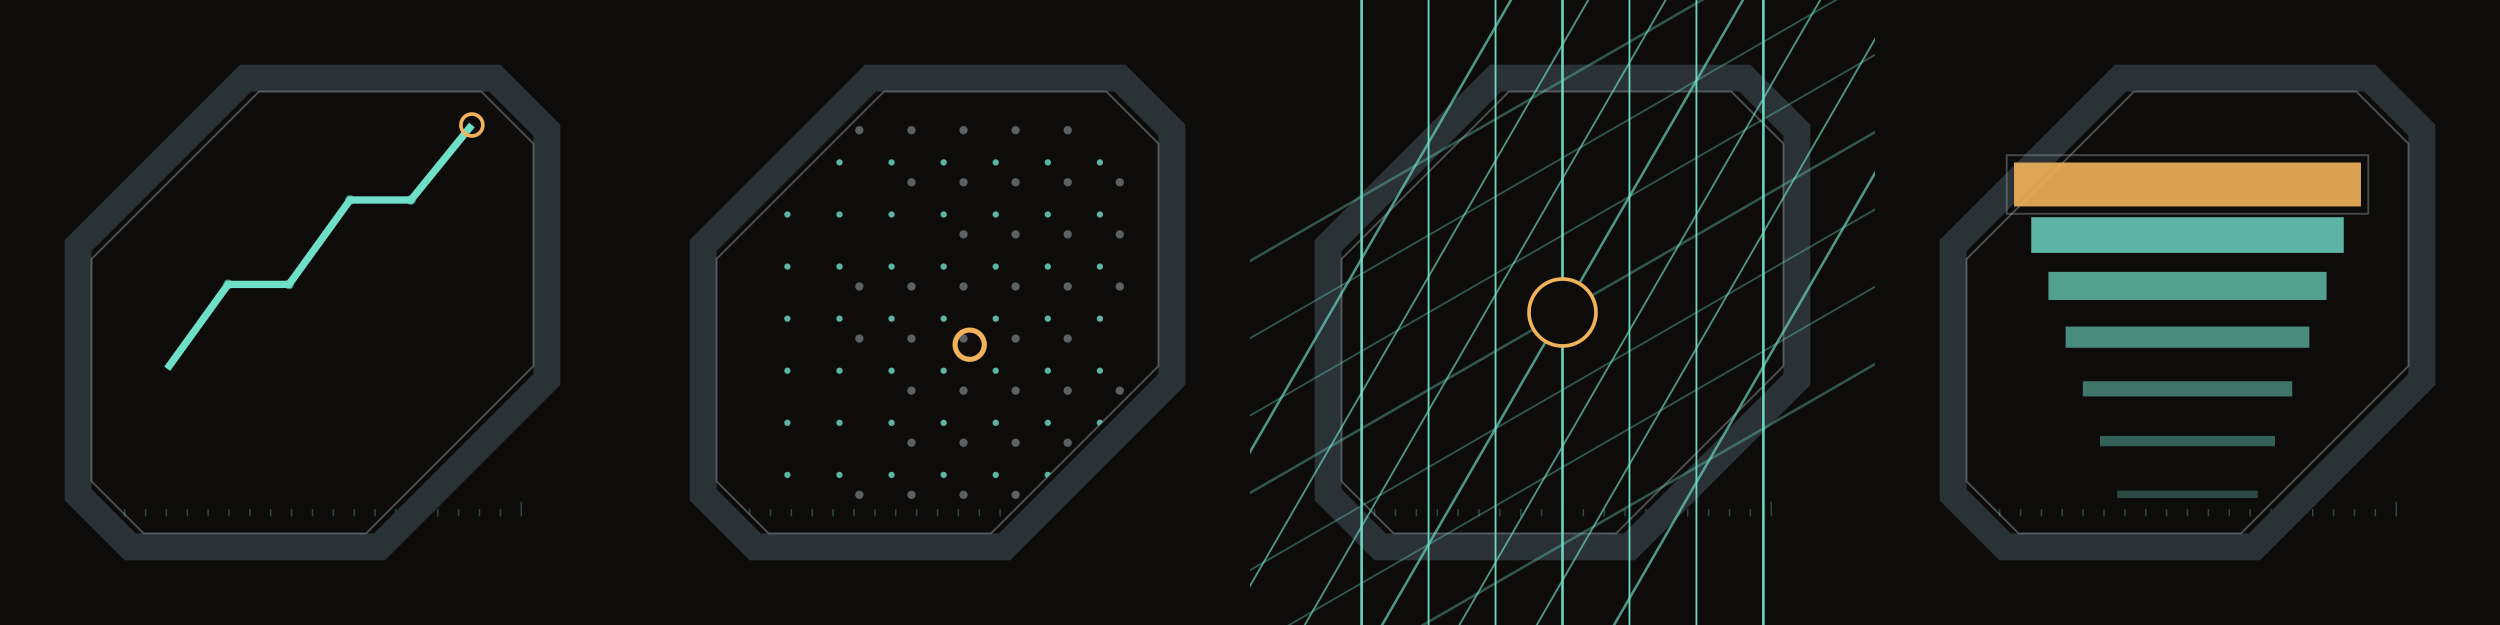
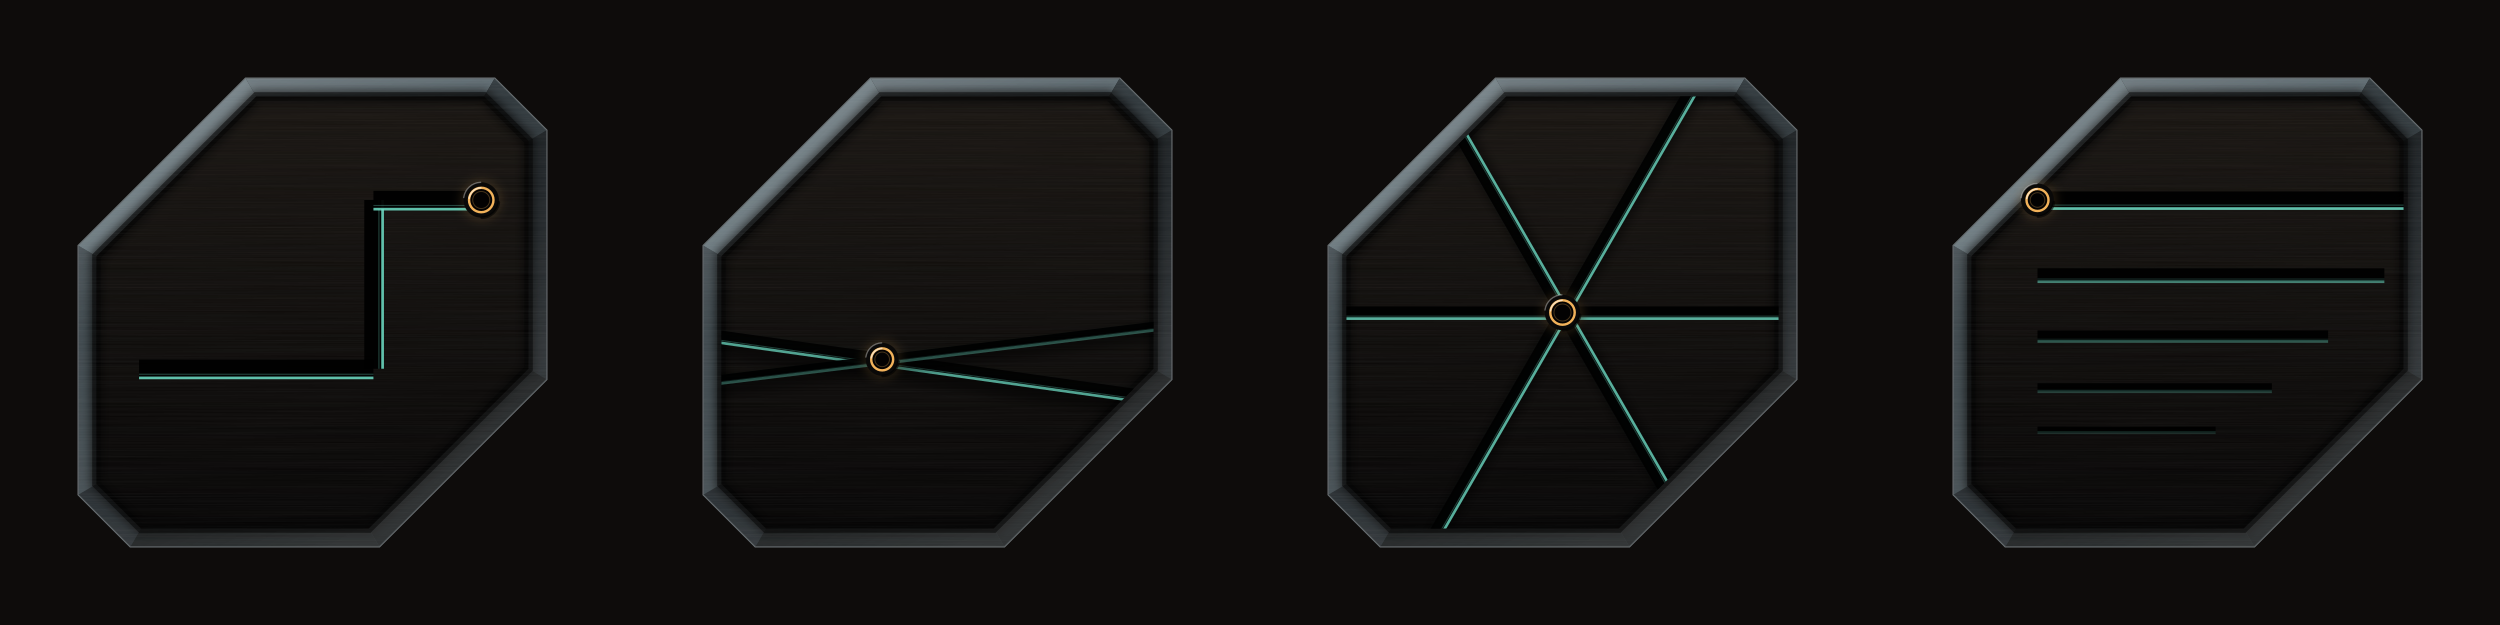
<svg xmlns="http://www.w3.org/2000/svg" width="2048" height="512" viewBox="0 0 2048 512">
-   <g transform="translate(0,0)">
-     <svg width="512" height="512" viewBox="0 0 512 512">
-       <defs>
-         <clipPath id="box">
-           <path d="M212.143,75.0 L394.333,75.0 L437.0,117.667 L437.0,299.857 L299.857,437.0 L117.667,437.0 L75.0,394.333 L75.0,212.143 Z" />
-         </clipPath>
-       </defs>
-       <rect width="512" height="512" fill="#0e0c0b" />
-       <g clip-path="url(#a0)" stroke="#6fe0c8" stroke-width="1.2" opacity="0.30" fill="none">
-         <path d="M85.00,423.00 v-12" />
-         <path d="M102.10,423.00 v-6" />
-         <path d="M119.20,423.00 v-6" />
-         <path d="M136.30,423.00 v-6" />
-         <path d="M153.40,423.00 v-6" />
-         <path d="M170.50,423.00 v-6" />
-         <path d="M187.60,423.00 v-6" />
-         <path d="M204.70,423.00 v-6" />
-         <path d="M221.80,423.00 v-6" />
-         <path d="M238.90,423.00 v-6" />
-         <path d="M256.00,423.00 v-6" />
-         <path d="M273.10,423.00 v-6" />
-         <path d="M290.20,423.00 v-6" />
-         <path d="M307.30,423.00 v-6" />
-         <path d="M324.40,423.00 v-6" />
-         <path d="M341.50,423.00 v-6" />
-         <path d="M358.60,423.00 v-6" />
-         <path d="M375.70,423.00 v-6" />
-         <path d="M392.80,423.00 v-6" />
-         <path d="M409.90,423.00 v-6" />
-         <path d="M427.00,423.00 v-12" />
-       </g>
-       <path d="M201.143,64.0 L405.333,64.0 L448.0,106.667 L448.0,310.857 L310.857,448.0 L106.667,448.0 L64.0,405.333 L64.0,201.143 Z" fill="none" stroke="#2a3236" stroke-width="22.0" stroke-linejoin="miter" />
-       <path d="M212.143,75.0 L394.333,75.0 L437.0,117.667 L437.0,299.857 L299.857,437.0 L117.667,437.0 L75.0,394.333 L75.0,212.143 Z" fill="none" stroke="#9aa6ab" stroke-width="1.5" opacity="0.45" />
-       <path d="M136.96,302.08 L186.88,232.96 L236.80,232.96 L286.72,163.84 L336.64,163.84 L386.56,102.40" fill="none" stroke="#6fe0c8" stroke-width="6.0" stroke-linejoin="miter" />
-       <circle cx="186.88" cy="232.96" r="4" fill="#6fe0c8" opacity="0.55" />
-       <circle cx="236.80" cy="232.96" r="4" fill="#6fe0c8" opacity="0.55" />
-       <circle cx="286.72" cy="163.84" r="4" fill="#6fe0c8" opacity="0.55" />
-       <circle cx="336.64" cy="163.84" r="4" fill="#6fe0c8" opacity="0.55" />
-       <circle cx="386.56" cy="102.40" r="9" fill="none" stroke="#f2b25a" stroke-width="3.0" />
-     </svg>
-   </g>
-   <g transform="translate(512,0)">
-     <svg width="512" height="512" viewBox="0 0 512 512">
-       <defs>
-         <clipPath id="a1">
-           <path d="M212.143,75.0 L394.333,75.0 L437.0,117.667 L437.0,299.857 L299.857,437.0 L117.667,437.0 L75.0,394.333 L75.0,212.143 Z" />
-         </clipPath>
-       </defs>
-       <rect width="512" height="512" fill="#0e0c0b" />
-       <g clip-path="url(#a1)" stroke="#6fe0c8" stroke-width="1.2" opacity="0.30" fill="none">
-         <path d="M85.00,423.00 v-12" />
-         <path d="M102.10,423.00 v-6" />
-         <path d="M119.20,423.00 v-6" />
-         <path d="M136.30,423.00 v-6" />
-         <path d="M153.40,423.00 v-6" />
-         <path d="M170.50,423.00 v-6" />
-         <path d="M187.60,423.00 v-6" />
-         <path d="M204.70,423.00 v-6" />
-         <path d="M221.80,423.00 v-6" />
-         <path d="M238.90,423.00 v-6" />
-         <path d="M256.00,423.00 v-6" />
-         <path d="M273.10,423.00 v-6" />
-         <path d="M290.20,423.00 v-6" />
-         <path d="M307.30,423.00 v-6" />
-         <path d="M324.40,423.00 v-6" />
-         <path d="M341.50,423.00 v-6" />
-         <path d="M358.60,423.00 v-6" />
-         <path d="M375.70,423.00 v-6" />
-         <path d="M392.80,423.00 v-6" />
-         <path d="M409.90,423.00 v-6" />
-         <path d="M427.00,423.00 v-12" />
-       </g>
-       <path d="M201.143,64.0 L405.333,64.0 L448.0,106.667 L448.0,310.857 L310.857,448.0 L106.667,448.0 L64.0,405.333 L64.0,201.143 Z" fill="none" stroke="#2a3236" stroke-width="22.0" stroke-linejoin="miter" />
-       <path d="M212.143,75.0 L394.333,75.0 L437.0,117.667 L437.0,299.857 L299.857,437.0 L117.667,437.0 L75.0,394.333 L75.0,212.143 Z" fill="none" stroke="#9aa6ab" stroke-width="1.5" opacity="0.45" />
-       <g clip-path="url(#a1)">
-         <circle cx="149.33" cy="106.67" r="3.4" fill="#9aa6ab" opacity="0.55" />
-         <circle cx="192.00" cy="106.67" r="3.4" fill="#9aa6ab" opacity="0.55" />
-         <circle cx="192.00" cy="234.67" r="3.4" fill="#9aa6ab" opacity="0.55" />
-         <circle cx="192.00" cy="277.33" r="3.4" fill="#9aa6ab" opacity="0.55" />
-         <circle cx="192.00" cy="405.33" r="3.4" fill="#9aa6ab" opacity="0.55" />
-         <circle cx="234.67" cy="106.67" r="3.4" fill="#9aa6ab" opacity="0.55" />
-         <circle cx="234.67" cy="149.33" r="3.4" fill="#9aa6ab" opacity="0.55" />
-         <circle cx="234.67" cy="234.67" r="3.4" fill="#9aa6ab" opacity="0.55" />
-         <circle cx="234.67" cy="277.33" r="3.4" fill="#9aa6ab" opacity="0.55" />
-         <circle cx="234.67" cy="320.00" r="3.4" fill="#9aa6ab" opacity="0.55" />
-         <circle cx="234.67" cy="362.67" r="3.4" fill="#9aa6ab" opacity="0.55" />
-         <circle cx="234.67" cy="405.33" r="3.4" fill="#9aa6ab" opacity="0.55" />
-         <circle cx="277.33" cy="106.67" r="3.4" fill="#9aa6ab" opacity="0.55" />
-         <circle cx="277.33" cy="149.33" r="3.4" fill="#9aa6ab" opacity="0.55" />
-         <circle cx="277.33" cy="192.00" r="3.4" fill="#9aa6ab" opacity="0.55" />
-         <circle cx="277.33" cy="234.67" r="3.4" fill="#9aa6ab" opacity="0.55" />
-         <circle cx="277.33" cy="277.33" r="3.4" fill="#9aa6ab" opacity="0.55" />
-         <circle cx="277.33" cy="320.00" r="3.4" fill="#9aa6ab" opacity="0.55" />
-         <circle cx="277.33" cy="362.67" r="3.4" fill="#9aa6ab" opacity="0.55" />
-         <circle cx="277.33" cy="405.33" r="3.4" fill="#9aa6ab" opacity="0.55" />
-         <circle cx="320.00" cy="106.67" r="3.4" fill="#9aa6ab" opacity="0.55" />
-         <circle cx="320.00" cy="149.33" r="3.4" fill="#9aa6ab" opacity="0.55" />
-         <circle cx="320.00" cy="192.00" r="3.4" fill="#9aa6ab" opacity="0.55" />
-         <circle cx="320.00" cy="234.67" r="3.4" fill="#9aa6ab" opacity="0.55" />
-         <circle cx="320.00" cy="277.33" r="3.4" fill="#9aa6ab" opacity="0.55" />
-         <circle cx="320.00" cy="320.00" r="3.4" fill="#9aa6ab" opacity="0.55" />
-         <circle cx="320.00" cy="362.67" r="3.4" fill="#9aa6ab" opacity="0.55" />
-         <circle cx="320.00" cy="405.33" r="3.4" fill="#9aa6ab" opacity="0.55" />
-         <circle cx="362.67" cy="106.67" r="3.4" fill="#9aa6ab" opacity="0.55" />
-         <circle cx="362.67" cy="149.33" r="3.4" fill="#9aa6ab" opacity="0.55" />
-         <circle cx="362.67" cy="192.00" r="3.4" fill="#9aa6ab" opacity="0.55" />
-         <circle cx="362.67" cy="234.67" r="3.4" fill="#9aa6ab" opacity="0.55" />
-         <circle cx="362.67" cy="277.33" r="3.4" fill="#9aa6ab" opacity="0.55" />
-         <circle cx="362.67" cy="320.00" r="3.4" fill="#9aa6ab" opacity="0.55" />
-         <circle cx="362.67" cy="362.67" r="3.4" fill="#9aa6ab" opacity="0.55" />
-         <circle cx="362.67" cy="405.33" r="3.4" fill="#9aa6ab" opacity="0.55" />
-         <circle cx="405.33" cy="149.33" r="3.4" fill="#9aa6ab" opacity="0.55" />
-         <circle cx="405.33" cy="192.00" r="3.4" fill="#9aa6ab" opacity="0.55" />
-         <circle cx="405.33" cy="234.67" r="3.4" fill="#9aa6ab" opacity="0.55" />
-         <circle cx="405.33" cy="320.00" r="3.4" fill="#9aa6ab" opacity="0.55" />
-         <circle cx="405.33" cy="362.67" r="3.4" fill="#9aa6ab" opacity="0.55" />
-         <circle cx="133.04" cy="133.04" r="2.6" fill="#6fe0c8" opacity="0.8" />
-         <circle cx="133.04" cy="175.70" r="2.6" fill="#6fe0c8" opacity="0.8" />
-         <circle cx="133.04" cy="218.37" r="2.6" fill="#6fe0c8" opacity="0.8" />
-         <circle cx="133.04" cy="261.04" r="2.6" fill="#6fe0c8" opacity="0.8" />
-         <circle cx="133.04" cy="303.70" r="2.6" fill="#6fe0c8" opacity="0.8" />
-         <circle cx="133.04" cy="346.37" r="2.6" fill="#6fe0c8" opacity="0.8" />
-         <circle cx="133.04" cy="389.04" r="2.6" fill="#6fe0c8" opacity="0.8" />
-         <circle cx="175.70" cy="133.04" r="2.6" fill="#6fe0c8" opacity="0.8" />
-         <circle cx="175.70" cy="175.70" r="2.6" fill="#6fe0c8" opacity="0.8" />
-         <circle cx="175.70" cy="218.37" r="2.6" fill="#6fe0c8" opacity="0.8" />
-         <circle cx="175.70" cy="261.04" r="2.6" fill="#6fe0c8" opacity="0.8" />
-         <circle cx="175.70" cy="303.70" r="2.6" fill="#6fe0c8" opacity="0.8" />
-         <circle cx="175.70" cy="346.37" r="2.6" fill="#6fe0c8" opacity="0.8" />
-         <circle cx="175.70" cy="389.04" r="2.6" fill="#6fe0c8" opacity="0.8" />
-         <circle cx="218.37" cy="133.04" r="2.6" fill="#6fe0c8" opacity="0.8" />
-         <circle cx="218.37" cy="175.70" r="2.6" fill="#6fe0c8" opacity="0.8" />
-         <circle cx="218.37" cy="218.37" r="2.6" fill="#6fe0c8" opacity="0.8" />
-         <circle cx="218.37" cy="261.04" r="2.6" fill="#6fe0c8" opacity="0.8" />
-         <circle cx="218.37" cy="303.70" r="2.6" fill="#6fe0c8" opacity="0.8" />
-         <circle cx="218.37" cy="346.37" r="2.6" fill="#6fe0c8" opacity="0.8" />
-         <circle cx="218.37" cy="389.04" r="2.6" fill="#6fe0c8" opacity="0.8" />
-         <circle cx="261.04" cy="133.04" r="2.6" fill="#6fe0c8" opacity="0.8" />
-         <circle cx="261.04" cy="175.70" r="2.6" fill="#6fe0c8" opacity="0.8" />
-         <circle cx="261.04" cy="218.37" r="2.6" fill="#6fe0c8" opacity="0.8" />
-         <circle cx="261.04" cy="261.04" r="2.6" fill="#6fe0c8" opacity="0.8" />
-         <circle cx="261.04" cy="303.70" r="2.6" fill="#6fe0c8" opacity="0.8" />
-         <circle cx="261.04" cy="346.37" r="2.6" fill="#6fe0c8" opacity="0.8" />
-         <circle cx="261.04" cy="389.04" r="2.6" fill="#6fe0c8" opacity="0.8" />
-         <circle cx="303.70" cy="133.04" r="2.6" fill="#6fe0c8" opacity="0.8" />
-         <circle cx="303.70" cy="175.70" r="2.6" fill="#6fe0c8" opacity="0.8" />
-         <circle cx="303.70" cy="218.37" r="2.6" fill="#6fe0c8" opacity="0.8" />
-         <circle cx="303.70" cy="261.04" r="2.6" fill="#6fe0c8" opacity="0.8" />
-         <circle cx="303.70" cy="303.70" r="2.6" fill="#6fe0c8" opacity="0.8" />
-         <circle cx="303.70" cy="346.37" r="2.6" fill="#6fe0c8" opacity="0.8" />
-         <circle cx="303.70" cy="389.04" r="2.6" fill="#6fe0c8" opacity="0.8" />
-         <circle cx="346.37" cy="133.04" r="2.6" fill="#6fe0c8" opacity="0.8" />
-         <circle cx="346.37" cy="175.70" r="2.6" fill="#6fe0c8" opacity="0.8" />
-         <circle cx="346.37" cy="218.37" r="2.6" fill="#6fe0c8" opacity="0.8" />
-         <circle cx="346.37" cy="261.04" r="2.6" fill="#6fe0c8" opacity="0.8" />
-         <circle cx="346.37" cy="303.70" r="2.6" fill="#6fe0c8" opacity="0.8" />
-         <circle cx="346.37" cy="346.37" r="2.6" fill="#6fe0c8" opacity="0.8" />
-         <circle cx="346.37" cy="389.04" r="2.6" fill="#6fe0c8" opacity="0.8" />
-         <circle cx="389.04" cy="133.04" r="2.6" fill="#6fe0c8" opacity="0.8" />
-         <circle cx="389.04" cy="175.70" r="2.6" fill="#6fe0c8" opacity="0.8" />
-         <circle cx="389.04" cy="218.37" r="2.6" fill="#6fe0c8" opacity="0.8" />
-         <circle cx="389.04" cy="261.04" r="2.6" fill="#6fe0c8" opacity="0.8" />
-         <circle cx="389.04" cy="303.70" r="2.6" fill="#6fe0c8" opacity="0.8" />
-         <circle cx="389.04" cy="346.37" r="2.6" fill="#6fe0c8" opacity="0.8" />
-         <circle cx="389.04" cy="389.04" r="2.6" fill="#6fe0c8" opacity="0.8" />
-       </g>
-       <circle cx="282.37" cy="282.37" r="12" fill="none" stroke="#f2b25a" stroke-width="4.2" />
-     </svg>
-   </g>
-   <g transform="translate(1024,0)">
-     <svg width="512" height="512" viewBox="0 0 512 512">
-       <defs>
-         <clipPath id="box">
-           <path d="M212.143,75.0 L394.333,75.0 L437.0,117.667 L437.0,299.857 L299.857,437.0 L117.667,437.0 L75.0,394.333 L75.0,212.143 Z" />
-         </clipPath>
-       </defs>
-       <rect width="512" height="512" fill="#0e0c0b" />
-       <g clip-path="url(#a2)" stroke="#6fe0c8" stroke-width="1.2" opacity="0.30" fill="none">
-         <path d="M85.00,423.00 v-12" />
-         <path d="M102.10,423.00 v-6" />
-         <path d="M119.20,423.00 v-6" />
-         <path d="M136.30,423.00 v-6" />
-         <path d="M153.40,423.00 v-6" />
-         <path d="M170.50,423.00 v-6" />
-         <path d="M187.60,423.00 v-6" />
-         <path d="M204.70,423.00 v-6" />
-         <path d="M221.80,423.00 v-6" />
-         <path d="M238.90,423.00 v-6" />
-         <path d="M256.00,423.00 v-6" />
-         <path d="M273.10,423.00 v-6" />
-         <path d="M290.20,423.00 v-6" />
-         <path d="M307.30,423.00 v-6" />
-         <path d="M324.40,423.00 v-6" />
-         <path d="M341.50,423.00 v-6" />
-         <path d="M358.60,423.00 v-6" />
-         <path d="M375.70,423.00 v-6" />
-         <path d="M392.80,423.00 v-6" />
-         <path d="M409.90,423.00 v-6" />
-         <path d="M427.00,423.00 v-12" />
-       </g>
-       <g clip-path="url(#box)" opacity="0.13" stroke="#6fe0c8" stroke-width="1.05" fill="none">
-         <circle cx="256.0" cy="256.0" r="237.33" />
-       </g>
-       <path d="M201.143,64.0 L405.333,64.0 L448.0,106.667 L448.0,310.857 L310.857,448.0 L106.667,448.0 L64.0,405.333 L64.0,201.143 Z" fill="none" stroke="#2a3236" stroke-width="22.0" stroke-linejoin="miter" />
-       <path d="M212.143,75.0 L394.333,75.0 L437.0,117.667 L437.0,299.857 L299.857,437.0 L117.667,437.0 L75.0,394.333 L75.0,212.143 Z" fill="none" stroke="#9aa6ab" stroke-width="1.5" opacity="0.45" />
-       <g clip-path="url(#a2)" stroke="#6fe0c8" fill="none">
-         <g transform="rotate(0 256.0 256.0)" opacity="0.95">
-           <path d="M91.429,-128.0 V640.0" stroke-width="2.1" />
-           <path d="M146.286,-128.0 V640.0" stroke-width="1.5" />
-           <path d="M201.143,-128.0 V640.0" stroke-width="1.5" />
-           <path d="M256.0,-128.0 V640.0" stroke-width="2.1" />
-           <path d="M310.857,-128.0 V640.0" stroke-width="1.5" />
-           <path d="M365.714,-128.0 V640.0" stroke-width="1.5" />
-           <path d="M420.571,-128.0 V640.0" stroke-width="2.1" />
-         </g>
-         <g transform="rotate(30 256.0 256.0)" opacity="0.65">
-           <path d="M91.429,-128.0 V640.0" stroke-width="2.1" />
-           <path d="M146.286,-128.0 V640.0" stroke-width="1.5" />
-           <path d="M201.143,-128.0 V640.0" stroke-width="1.5" />
-           <path d="M256.0,-128.0 V640.0" stroke-width="2.1" />
-           <path d="M310.857,-128.0 V640.0" stroke-width="1.5" />
-           <path d="M365.714,-128.0 V640.0" stroke-width="1.5" />
-           <path d="M420.571,-128.0 V640.0" stroke-width="2.1" />
-         </g>
-         <g transform="rotate(60 256.0 256.0)" opacity="0.35">
-           <path d="M91.429,-128.0 V640.0" stroke-width="2.1" />
-           <path d="M146.286,-128.0 V640.0" stroke-width="1.5" />
-           <path d="M201.143,-128.0 V640.0" stroke-width="1.5" />
-           <path d="M256.0,-128.0 V640.0" stroke-width="2.1" />
-           <path d="M310.857,-128.0 V640.0" stroke-width="1.5" />
-           <path d="M365.714,-128.0 V640.0" stroke-width="1.5" />
-           <path d="M420.571,-128.0 V640.0" stroke-width="2.1" />
-         </g>
-       </g>
-       <circle cx="256.0" cy="256.0" r="27.43" fill="#0e0c0b" stroke="#f2b25a" stroke-width="3.0" />
-     </svg>
-   </g>
-   <g transform="translate(1536,0)">
-     <svg width="512" height="512" viewBox="0 0 512 512">
-       <defs>
-         <clipPath id="box">
-           <path d="M212.143,75.0 L394.333,75.0 L437.0,117.667 L437.0,299.857 L299.857,437.0 L117.667,437.0 L75.0,394.333 L75.0,212.143 Z" />
-         </clipPath>
-       </defs>
-       <rect width="512" height="512" fill="#0e0c0b" />
-       <g clip-path="url(#a3)" stroke="#6fe0c8" stroke-width="1.2" opacity="0.30" fill="none">
-         <path d="M85.00,423.00 v-12" />
-         <path d="M102.10,423.00 v-6" />
-         <path d="M119.20,423.00 v-6" />
-         <path d="M136.30,423.00 v-6" />
-         <path d="M153.40,423.00 v-6" />
-         <path d="M170.50,423.00 v-6" />
-         <path d="M187.60,423.00 v-6" />
-         <path d="M204.70,423.00 v-6" />
-         <path d="M221.80,423.00 v-6" />
-         <path d="M238.90,423.00 v-6" />
-         <path d="M256.00,423.00 v-6" />
-         <path d="M273.10,423.00 v-6" />
-         <path d="M290.20,423.00 v-6" />
-         <path d="M307.30,423.00 v-6" />
-         <path d="M324.40,423.00 v-6" />
-         <path d="M341.50,423.00 v-6" />
-         <path d="M358.60,423.00 v-6" />
-         <path d="M375.70,423.00 v-6" />
-         <path d="M392.80,423.00 v-6" />
-         <path d="M409.90,423.00 v-6" />
-         <path d="M427.00,423.00 v-12" />
-       </g>
-       <path d="M201.143,64.0 L405.333,64.0 L448.0,106.667 L448.0,310.857 L310.857,448.0 L106.667,448.0 L64.0,405.333 L64.0,201.143 Z" fill="none" stroke="#2a3236" stroke-width="22.0" stroke-linejoin="miter" />
-       <path d="M212.143,75.0 L394.333,75.0 L437.0,117.667 L437.0,299.857 L299.857,437.0 L117.667,437.0 L75.0,394.333 L75.0,212.143 Z" fill="none" stroke="#9aa6ab" stroke-width="1.5" opacity="0.45" />
-       <rect x="113.92" y="133.12" width="284.16" height="36.00" fill="#f2b25a" opacity="0.90" />
-       <rect x="107.92" y="127.12" width="296.16" height="48.00" fill="none" stroke="#9aa6ab" stroke-width="1.5" opacity="0.4" />
-       <rect x="128.00" y="177.92" width="256.00" height="29.24" fill="#6fe0c8" opacity="0.80" />
-       <rect x="142.08" y="222.72" width="227.84" height="23.01" fill="#6fe0c8" opacity="0.70" />
-       <rect x="156.16" y="267.52" width="199.68" height="17.37" fill="#6fe0c8" opacity="0.60" />
-       <rect x="170.24" y="312.32" width="171.52" height="12.44" fill="#6fe0c8" opacity="0.50" />
-       <rect x="184.32" y="357.12" width="143.36" height="8.44" fill="#6fe0c8" opacity="0.40" />
-       <rect x="198.40" y="401.92" width="115.20" height="6.00" fill="#6fe0c8" opacity="0.30" />
-     </svg>
+   <g transform="translate(0,0)">xmlns="http://www.w3.org/2000/svg" width="512" height="512" viewBox="0 0 512 512"&gt;<defs>
+       <clipPath id="c0">
+         <path d="M209.93,79.00 L396.55,79.00 L433.00,115.45 L433.00,302.07 L302.07,433.00 L115.45,433.00 L79.00,396.55 L79.00,209.93 Z" />
+       </clipPath>
+       <clipPath id="frame">
+         <path d="M201.14,64.00 L405.33,64.00 L448.00,106.67 L448.00,310.86 L310.86,448.00 L106.67,448.00 L64.00,405.33 L64.00,201.14 Z" />
+       </clipPath>
+     </defs>
+     <rect width="512" height="512" fill="#0e0c0b" />
+     <defs>
+       <linearGradient id="panel" x1="0" y1="0" x2="0" y2="1">
+         <stop offset="0" stop-color="#181410" />
+         <stop offset="1" stop-color="#050404" />
+       </linearGradient>
+       <filter id="soft" x="-50%" y="-50%" width="200%" height="200%">
+         <feGaussianBlur stdDeviation="4" />
+       </filter>
+       <linearGradient id="sheen" x1="0" y1="0" x2="0.55" y2="1">
+         <stop offset="0" stop-color="#ffffff" stop-opacity="0.20" />
+         <stop offset="0.42" stop-color="#ffffff" stop-opacity="0" />
+         <stop offset="0.72" stop-color="#ffffff" stop-opacity="0.05" />
+         <stop offset="1" stop-color="#ffffff" stop-opacity="0.13" />
+       </linearGradient>
+       <filter id="grain" x="0" y="0" width="100%" height="100%">
+         <feTurbulence type="fractalNoise" baseFrequency="0.006 0.9" numOctaves="3" result="n" />
+         <feColorMatrix in="n" type="saturate" values="0" />
+       </filter>
+     </defs>
+     <path d="M201.14,64.00 L405.33,64.00 L448.00,106.67 L448.00,310.86 L310.86,448.00 L106.67,448.00 L64.00,405.33 L64.00,201.14 Z" fill="#1e2427" />
+     <path d="M201.14,64.00 L405.33,64.00 L396.55,79.00 L209.93,79.00 Z" fill="#5c696f" />
+     <path d="M405.33,64.00 L448.00,106.67 L433.00,115.45 L396.55,79.00 Z" fill="#30383c" />
+     <path d="M448.00,106.67 L448.00,310.86 L433.00,302.07 L433.00,115.45 Z" fill="#1b2023" />
+     <path d="M448.00,310.86 L310.86,448.00 L302.07,433.00 L433.00,302.07 Z" fill="#0e1112" />
+     <path d="M310.86,448.00 L106.67,448.00 L115.45,433.00 L302.07,433.00 Z" fill="#111516" />
+     <path d="M106.67,448.00 L64.00,405.33 L79.00,396.55 L115.45,433.00 Z" fill="#21272b" />
+     <path d="M64.00,405.33 L64.00,201.14 L79.00,209.93 L79.00,396.55 Z" fill="#3f494e" />
+     <path d="M64.00,201.14 L201.14,64.00 L209.93,79.00 L79.00,209.93 Z" fill="#657379" />
+     <path d="M209.93,79.00 L396.55,79.00 L433.00,115.45 L433.00,302.07 L302.07,433.00 L115.45,433.00 L79.00,396.55 L79.00,209.93 Z" fill="url(#panel)" />
+     <path d="M209.93,79.00 L396.55,79.00 L433.00,115.45 L433.00,302.07 L302.07,433.00 L115.45,433.00 L79.00,396.55 L79.00,209.93 Z" fill="none" stroke="#000" stroke-width="10" opacity="0.75" filter="url(#soft)" />
+     <path d="M201.14,64.00 L405.33,64.00 L448.00,106.67 L448.00,310.86 L310.86,448.00 L106.67,448.00 L64.00,405.33 L64.00,201.14 Z M209.93,79.00 L396.55,79.00 L433.00,115.45 L433.00,302.07 L302.07,433.00 L115.45,433.00 L79.00,396.55 L79.00,209.93 Z" fill="url(#sheen)" fill-rule="evenodd" />
+     <path d="M201.14,64.00 L405.33,64.00 L448.00,106.67 L448.00,310.86 L310.86,448.00 L106.67,448.00 L64.00,405.33 L64.00,201.14 Z" fill="none" stroke="#9aa6ab" stroke-width="1.1" opacity="0.55" />
+     <path d="M201.14,64.00 L405.33,64.00 L448.00,106.67 L448.00,310.86 L310.86,448.00 L106.67,448.00 L64.00,405.33 L64.00,201.14 Z" fill="none" stroke="#ffffff" stroke-width="0.6" opacity="0.12" />
+     <g clip-path="url(#frame)">
+       <path d="M209.93,79.00 L396.55,79.00 L433.00,115.45 L433.00,302.07 L302.07,433.00 L115.45,433.00 L79.00,396.55 L79.00,209.93 Z" fill="none" stroke="#000" stroke-width="7" opacity="0.55" />
+       <rect width="512" height="512" filter="url(#grain)" opacity="0.07" />
+       <path d="M201.14,64.00 L405.33,64.00 L448.00,106.67 L448.00,310.86 L310.86,448.00 L106.67,448.00 L64.00,405.33 L64.00,201.14 Z" fill="none" stroke="#000" stroke-width="1" opacity="0.35" />
+     </g>
+     <g clip-path="url(#c0)">
+       <path d="M113.92,314.08 L305.92,314.08" stroke="#000" stroke-width="22.00" opacity="0.45" filter="url(#soft)" />
+       <path d="M113.92,302.08 L305.92,302.08" stroke="#000" stroke-width="15.00" opacity="0.96" />
+       <path d="M113.92,302.08 L305.92,302.08" stroke="#6fe0c8" stroke-width="1.0" opacity="0.10" filter="url(#soft)" />
+       <path d="M113.92,309.58 L305.92,309.58" stroke="#6fe0c8" stroke-width="2.2" opacity="0.85" />
+       <path d="M113.92,306.58 L305.92,306.58" stroke="#6fe0c8" stroke-width="0.9" opacity="0.30" />
+       <path d="M305.92,302.08 L305.92,163.84" stroke="#000" stroke-width="22.00" opacity="0.45" filter="url(#soft)" />
+       <path d="M305.92,302.08 L305.92,163.84" stroke="#000" stroke-width="15.00" opacity="0.96" />
+       <path d="M305.92,302.08 L305.92,163.84" stroke="#6fe0c8" stroke-width="1.0" opacity="0.10" filter="url(#soft)" />
+       <path d="M313.42,302.08 L313.42,163.84" stroke="#6fe0c8" stroke-width="2.2" opacity="0.85" />
+       <path d="M310.42,302.08 L310.42,163.84" stroke="#6fe0c8" stroke-width="0.9" opacity="0.30" />
+       <path d="M305.92,175.84 L394.24,175.84" stroke="#000" stroke-width="22.00" opacity="0.45" filter="url(#soft)" />
+       <path d="M305.92,163.84 L394.24,163.84" stroke="#000" stroke-width="15.00" opacity="0.96" />
+       <path d="M305.92,163.84 L394.24,163.84" stroke="#6fe0c8" stroke-width="1.0" opacity="0.10" filter="url(#soft)" />
+       <path d="M305.92,171.34 L394.24,171.34" stroke="#6fe0c8" stroke-width="2.2" opacity="0.85" />
+       <path d="M305.92,168.34 L394.24,168.34" stroke="#6fe0c8" stroke-width="0.9" opacity="0.30" />
+     </g>
+     <circle cx="394.24" cy="163.84" r="17.00" fill="#f2b25a" opacity="0.14" filter="url(#soft)" />
+     <circle cx="394.24" cy="163.84" r="14.50" fill="#0a0908" />
+     <path d="M379.88,161.82 A14.50,14.50 0 0 1 393.73,149.35" fill="none" stroke="#fff" stroke-width="1.1" opacity="0.35" stroke-linecap="round" />
+     <path d="M408.60,165.86 A14.50,14.50 0 0 1 394.75,178.33" fill="none" stroke="#000" stroke-width="2.4" opacity="0.6" stroke-linecap="round" />
+     <circle cx="394.24" cy="163.84" r="10.00" fill="#030202" />
+     <circle cx="394.24" cy="163.84" r="10.00" fill="none" stroke="#f2b25a" stroke-width="2.0" />
+     <path d="M384.34,162.45 A10.00,10.00 0 0 1 393.89,153.85" fill="none" stroke="#fff" stroke-width="1.2" opacity="0.6" stroke-linecap="round" />
+     <circle cx="394.24" cy="163.84" r="7.00" fill="none" stroke="#f2b25a" stroke-width="0.8" opacity="0.28" />
+   </g>
+   <g transform="translate(512,0)">xmlns="http://www.w3.org/2000/svg" width="512" height="512" viewBox="0 0 512 512"&gt;<defs>
+       <clipPath id="c1">
+         <path d="M209.93,79.00 L396.55,79.00 L433.00,115.45 L433.00,302.07 L302.07,433.00 L115.45,433.00 L79.00,396.55 L79.00,209.93 Z" />
+       </clipPath>
+       <clipPath id="frame">
+         <path d="M201.14,64.00 L405.33,64.00 L448.00,106.67 L448.00,310.86 L310.86,448.00 L106.67,448.00 L64.00,405.33 L64.00,201.14 Z" />
+       </clipPath>
+     </defs>
+     <rect width="512" height="512" fill="#0e0c0b" />
+     <defs>
+       <linearGradient id="panel" x1="0" y1="0" x2="0" y2="1">
+         <stop offset="0" stop-color="#181410" />
+         <stop offset="1" stop-color="#050404" />
+       </linearGradient>
+       <filter id="soft" x="-50%" y="-50%" width="200%" height="200%">
+         <feGaussianBlur stdDeviation="4" />
+       </filter>
+       <linearGradient id="sheen" x1="0" y1="0" x2="0.55" y2="1">
+         <stop offset="0" stop-color="#ffffff" stop-opacity="0.20" />
+         <stop offset="0.42" stop-color="#ffffff" stop-opacity="0" />
+         <stop offset="0.72" stop-color="#ffffff" stop-opacity="0.05" />
+         <stop offset="1" stop-color="#ffffff" stop-opacity="0.13" />
+       </linearGradient>
+       <filter id="grain" x="0" y="0" width="100%" height="100%">
+         <feTurbulence type="fractalNoise" baseFrequency="0.006 0.9" numOctaves="3" result="n" />
+         <feColorMatrix in="n" type="saturate" values="0" />
+       </filter>
+     </defs>
+     <path d="M201.14,64.00 L405.33,64.00 L448.00,106.67 L448.00,310.86 L310.86,448.00 L106.67,448.00 L64.00,405.33 L64.00,201.14 Z" fill="#1e2427" />
+     <path d="M201.14,64.00 L405.33,64.00 L396.55,79.00 L209.93,79.00 Z" fill="#5c696f" />
+     <path d="M405.33,64.00 L448.00,106.67 L433.00,115.45 L396.55,79.00 Z" fill="#30383c" />
+     <path d="M448.00,106.67 L448.00,310.86 L433.00,302.07 L433.00,115.45 Z" fill="#1b2023" />
+     <path d="M448.00,310.86 L310.86,448.00 L302.07,433.00 L433.00,302.07 Z" fill="#0e1112" />
+     <path d="M310.86,448.00 L106.67,448.00 L115.45,433.00 L302.07,433.00 Z" fill="#111516" />
+     <path d="M106.67,448.00 L64.00,405.33 L79.00,396.55 L115.45,433.00 Z" fill="#21272b" />
+     <path d="M64.00,405.33 L64.00,201.14 L79.00,209.93 L79.00,396.55 Z" fill="#3f494e" />
+     <path d="M64.00,201.14 L201.14,64.00 L209.93,79.00 L79.00,209.93 Z" fill="#657379" />
+     <path d="M209.93,79.00 L396.55,79.00 L433.00,115.45 L433.00,302.07 L302.07,433.00 L115.45,433.00 L79.00,396.55 L79.00,209.93 Z" fill="url(#panel)" />
+     <path d="M209.93,79.00 L396.55,79.00 L433.00,115.45 L433.00,302.07 L302.07,433.00 L115.45,433.00 L79.00,396.55 L79.00,209.93 Z" fill="none" stroke="#000" stroke-width="10" opacity="0.75" filter="url(#soft)" />
+     <path d="M201.14,64.00 L405.33,64.00 L448.00,106.67 L448.00,310.86 L310.86,448.00 L106.67,448.00 L64.00,405.33 L64.00,201.14 Z M209.93,79.00 L396.55,79.00 L433.00,115.45 L433.00,302.07 L302.07,433.00 L115.45,433.00 L79.00,396.55 L79.00,209.93 Z" fill="url(#sheen)" fill-rule="evenodd" />
+     <path d="M201.14,64.00 L405.33,64.00 L448.00,106.67 L448.00,310.86 L310.86,448.00 L106.67,448.00 L64.00,405.33 L64.00,201.14 Z" fill="none" stroke="#9aa6ab" stroke-width="1.1" opacity="0.55" />
+     <path d="M201.14,64.00 L405.33,64.00 L448.00,106.67 L448.00,310.86 L310.86,448.00 L106.67,448.00 L64.00,405.33 L64.00,201.14 Z" fill="none" stroke="#ffffff" stroke-width="0.6" opacity="0.12" />
+     <g clip-path="url(#frame)">
+       <path d="M209.93,79.00 L396.55,79.00 L433.00,115.45 L433.00,302.07 L302.07,433.00 L115.45,433.00 L79.00,396.55 L79.00,209.93 Z" fill="none" stroke="#000" stroke-width="7" opacity="0.55" />
+       <rect width="512" height="512" filter="url(#grain)" opacity="0.07" />
+       <path d="M201.14,64.00 L405.33,64.00 L448.00,106.67 L448.00,310.86 L310.86,448.00 L106.67,448.00 L64.00,405.33 L64.00,201.14 Z" fill="none" stroke="#000" stroke-width="1" opacity="0.35" />
+     </g>
+     <g clip-path="url(#c1)">
+       <path d="M-131.56,254.22 L552.91,350.42" stroke="#000" stroke-width="17.00" opacity="0.45" filter="url(#soft)" />
+       <path d="M-131.56,246.30 L552.91,342.50" stroke="#000" stroke-width="10.00" opacity="0.96" />
+       <path d="M-131.56,246.30 L552.91,342.50" stroke="#6fe0c8" stroke-width="1.0" opacity="0.09" filter="url(#soft)" />
+       <path d="M-132.26,251.25 L552.22,347.45" stroke="#6fe0c8" stroke-width="2.2" opacity="0.72" />
+       <path d="M-131.98,249.27 L552.49,345.47" stroke="#6fe0c8" stroke-width="0.9" opacity="0.26" />
+       <path d="M-132.35,342.08 L553.70,257.84" stroke="#000" stroke-width="14.00" opacity="0.45" filter="url(#soft)" />
+       <path d="M-132.35,336.52 L553.70,252.28" stroke="#000" stroke-width="7.00" opacity="0.96" />
+       <path d="M-132.35,336.52 L553.70,252.28" stroke="#6fe0c8" stroke-width="1.0" opacity="0.04" filter="url(#soft)" />
+       <path d="M-131.92,339.99 L554.13,255.76" stroke="#6fe0c8" stroke-width="2.2" opacity="0.34" />
+       <path d="M-132.09,338.60 L553.95,254.37" stroke="#6fe0c8" stroke-width="0.9" opacity="0.12" />
+     </g>
+     <circle cx="210.67" cy="294.40" r="16.00" fill="#f2b25a" opacity="0.14" filter="url(#soft)" />
+     <circle cx="210.67" cy="294.40" r="13.50" fill="#0a0908" />
+     <path d="M197.31,292.52 A13.50,13.50 0 0 1 210.20,280.91" fill="none" stroke="#fff" stroke-width="1.1" opacity="0.35" stroke-linecap="round" />
+     <path d="M224.04,296.28 A13.50,13.50 0 0 1 211.15,307.89" fill="none" stroke="#000" stroke-width="2.4" opacity="0.6" stroke-linecap="round" />
+     <circle cx="210.67" cy="294.40" r="9.00" fill="#030202" />
+     <circle cx="210.67" cy="294.40" r="9.00" fill="none" stroke="#f2b25a" stroke-width="2.0" />
+     <path d="M201.76,293.15 A9.00,9.00 0 0 1 210.36,285.41" fill="none" stroke="#fff" stroke-width="1.2" opacity="0.6" stroke-linecap="round" />
+     <circle cx="210.67" cy="294.40" r="6.00" fill="none" stroke="#f2b25a" stroke-width="0.8" opacity="0.28" />
+   </g>
+   <g transform="translate(1024,0)">xmlns="http://www.w3.org/2000/svg" width="512" height="512" viewBox="0 0 512 512"&gt;<defs>
+       <clipPath id="c2">
+         <path d="M209.93,79.00 L396.55,79.00 L433.00,115.45 L433.00,302.07 L302.07,433.00 L115.45,433.00 L79.00,396.55 L79.00,209.93 Z" />
+       </clipPath>
+       <clipPath id="frame">
+         <path d="M201.14,64.00 L405.33,64.00 L448.00,106.67 L448.00,310.86 L310.86,448.00 L106.67,448.00 L64.00,405.33 L64.00,201.14 Z" />
+       </clipPath>
+     </defs>
+     <rect width="512" height="512" fill="#0e0c0b" />
+     <defs>
+       <linearGradient id="panel" x1="0" y1="0" x2="0" y2="1">
+         <stop offset="0" stop-color="#181410" />
+         <stop offset="1" stop-color="#050404" />
+       </linearGradient>
+       <filter id="soft" x="-50%" y="-50%" width="200%" height="200%">
+         <feGaussianBlur stdDeviation="4" />
+       </filter>
+       <linearGradient id="sheen" x1="0" y1="0" x2="0.55" y2="1">
+         <stop offset="0" stop-color="#ffffff" stop-opacity="0.20" />
+         <stop offset="0.42" stop-color="#ffffff" stop-opacity="0" />
+         <stop offset="0.72" stop-color="#ffffff" stop-opacity="0.05" />
+         <stop offset="1" stop-color="#ffffff" stop-opacity="0.13" />
+       </linearGradient>
+       <filter id="grain" x="0" y="0" width="100%" height="100%">
+         <feTurbulence type="fractalNoise" baseFrequency="0.006 0.9" numOctaves="3" result="n" />
+         <feColorMatrix in="n" type="saturate" values="0" />
+       </filter>
+     </defs>
+     <path d="M201.14,64.00 L405.33,64.00 L448.00,106.67 L448.00,310.86 L310.86,448.00 L106.67,448.00 L64.00,405.33 L64.00,201.14 Z" fill="#1e2427" />
+     <path d="M201.14,64.00 L405.33,64.00 L396.55,79.00 L209.93,79.00 Z" fill="#5c696f" />
+     <path d="M405.33,64.00 L448.00,106.67 L433.00,115.45 L396.55,79.00 Z" fill="#30383c" />
+     <path d="M448.00,106.67 L448.00,310.86 L433.00,302.07 L433.00,115.45 Z" fill="#1b2023" />
+     <path d="M448.00,310.86 L310.86,448.00 L302.07,433.00 L433.00,302.07 Z" fill="#0e1112" />
+     <path d="M310.86,448.00 L106.67,448.00 L115.45,433.00 L302.07,433.00 Z" fill="#111516" />
+     <path d="M106.67,448.00 L64.00,405.33 L79.00,396.55 L115.45,433.00 Z" fill="#21272b" />
+     <path d="M64.00,405.33 L64.00,201.14 L79.00,209.93 L79.00,396.55 Z" fill="#3f494e" />
+     <path d="M64.00,201.14 L201.14,64.00 L209.93,79.00 L79.00,209.93 Z" fill="#657379" />
+     <path d="M209.93,79.00 L396.55,79.00 L433.00,115.45 L433.00,302.07 L302.07,433.00 L115.45,433.00 L79.00,396.55 L79.00,209.93 Z" fill="url(#panel)" />
+     <path d="M209.93,79.00 L396.55,79.00 L433.00,115.45 L433.00,302.07 L302.07,433.00 L115.45,433.00 L79.00,396.55 L79.00,209.93 Z" fill="none" stroke="#000" stroke-width="10" opacity="0.75" filter="url(#soft)" />
+     <path d="M201.14,64.00 L405.33,64.00 L448.00,106.67 L448.00,310.86 L310.86,448.00 L106.67,448.00 L64.00,405.33 L64.00,201.14 Z M209.93,79.00 L396.55,79.00 L433.00,115.45 L433.00,302.07 L302.07,433.00 L115.45,433.00 L79.00,396.55 L79.00,209.93 Z" fill="url(#sheen)" fill-rule="evenodd" />
+     <path d="M201.14,64.00 L405.33,64.00 L448.00,106.67 L448.00,310.86 L310.86,448.00 L106.67,448.00 L64.00,405.33 L64.00,201.14 Z" fill="none" stroke="#9aa6ab" stroke-width="1.1" opacity="0.55" />
+     <path d="M201.14,64.00 L405.33,64.00 L448.00,106.67 L448.00,310.86 L310.86,448.00 L106.67,448.00 L64.00,405.33 L64.00,201.14 Z" fill="none" stroke="#ffffff" stroke-width="0.6" opacity="0.12" />
+     <g clip-path="url(#frame)">
+       <path d="M209.93,79.00 L396.55,79.00 L433.00,115.45 L433.00,302.07 L302.07,433.00 L115.45,433.00 L79.00,396.55 L79.00,209.93 Z" fill="none" stroke="#000" stroke-width="7" opacity="0.55" />
+       <rect width="512" height="512" filter="url(#grain)" opacity="0.07" />
+       <path d="M201.14,64.00 L405.33,64.00 L448.00,106.67 L448.00,310.86 L310.86,448.00 L106.67,448.00 L64.00,405.33 L64.00,201.14 Z" fill="none" stroke="#000" stroke-width="1" opacity="0.35" />
+     </g>
+     <g clip-path="url(#c2)">
+       <path d="M-166.40,264.00 L678.40,264.00" stroke="#000" stroke-width="17.00" opacity="0.45" filter="url(#soft)" />
+       <path d="M-166.40,256.00 L678.40,256.00" stroke="#000" stroke-width="10.00" opacity="0.96" />
+       <path d="M-166.40,256.00 L678.40,256.00" stroke="#6fe0c8" stroke-width="1.0" opacity="0.09" filter="url(#soft)" />
+       <path d="M-166.40,261.00 L678.40,261.00" stroke="#6fe0c8" stroke-width="2.2" opacity="0.77" />
+       <path d="M-166.40,259.00 L678.40,259.00" stroke="#6fe0c8" stroke-width="0.9" opacity="0.27" />
+       <path d="M44.80,-113.81 L467.20,617.81" stroke="#000" stroke-width="17.00" opacity="0.45" filter="url(#soft)" />
+       <path d="M44.80,-109.81 L467.20,621.81" stroke="#000" stroke-width="10.00" opacity="0.96" />
+       <path d="M44.80,-109.81 L467.20,621.81" stroke="#6fe0c8" stroke-width="1.0" opacity="0.09" filter="url(#soft)" />
+       <path d="M49.13,-112.31 L471.53,619.31" stroke="#6fe0c8" stroke-width="2.2" opacity="0.77" />
+       <path d="M47.40,-111.31 L469.80,620.31" stroke="#6fe0c8" stroke-width="0.9" opacity="0.27" />
+       <path d="M467.20,-105.81 L44.80,625.81" stroke="#000" stroke-width="17.00" opacity="0.45" filter="url(#soft)" />
+       <path d="M467.20,-109.81 L44.80,621.81" stroke="#000" stroke-width="10.00" opacity="0.96" />
+       <path d="M467.20,-109.81 L44.80,621.81" stroke="#6fe0c8" stroke-width="1.0" opacity="0.09" filter="url(#soft)" />
+       <path d="M471.53,-107.31 L49.13,624.31" stroke="#6fe0c8" stroke-width="2.2" opacity="0.77" />
+       <path d="M469.80,-108.31 L47.40,623.31" stroke="#6fe0c8" stroke-width="0.9" opacity="0.27" />
+     </g>
+     <circle cx="256.00" cy="256.00" r="17.00" fill="#f2b25a" opacity="0.14" filter="url(#soft)" />
+     <circle cx="256.00" cy="256.00" r="14.50" fill="#0a0908" />
+     <path d="M241.64,253.98 A14.50,14.50 0 0 1 255.49,241.51" fill="none" stroke="#fff" stroke-width="1.1" opacity="0.35" stroke-linecap="round" />
+     <path d="M270.36,258.02 A14.50,14.50 0 0 1 256.51,270.49" fill="none" stroke="#000" stroke-width="2.4" opacity="0.6" stroke-linecap="round" />
+     <circle cx="256.00" cy="256.00" r="10.00" fill="#030202" />
+     <circle cx="256.00" cy="256.00" r="10.00" fill="none" stroke="#f2b25a" stroke-width="2.0" />
+     <path d="M246.10,254.61 A10.00,10.00 0 0 1 255.65,246.01" fill="none" stroke="#fff" stroke-width="1.2" opacity="0.6" stroke-linecap="round" />
+     <circle cx="256.00" cy="256.00" r="7.00" fill="none" stroke="#f2b25a" stroke-width="0.8" opacity="0.28" />
+   </g>
+   <g transform="translate(1536,0)">xmlns="http://www.w3.org/2000/svg" width="512" height="512" viewBox="0 0 512 512"&gt;<defs>
+       <clipPath id="c3">
+         <path d="M209.93,79.00 L396.55,79.00 L433.00,115.45 L433.00,302.07 L302.07,433.00 L115.45,433.00 L79.00,396.55 L79.00,209.93 Z" />
+       </clipPath>
+       <clipPath id="frame">
+         <path d="M201.14,64.00 L405.33,64.00 L448.00,106.67 L448.00,310.86 L310.86,448.00 L106.67,448.00 L64.00,405.33 L64.00,201.14 Z" />
+       </clipPath>
+     </defs>
+     <rect width="512" height="512" fill="#0e0c0b" />
+     <defs>
+       <linearGradient id="panel" x1="0" y1="0" x2="0" y2="1">
+         <stop offset="0" stop-color="#181410" />
+         <stop offset="1" stop-color="#050404" />
+       </linearGradient>
+       <filter id="soft" x="-50%" y="-50%" width="200%" height="200%">
+         <feGaussianBlur stdDeviation="4" />
+       </filter>
+       <linearGradient id="sheen" x1="0" y1="0" x2="0.55" y2="1">
+         <stop offset="0" stop-color="#ffffff" stop-opacity="0.20" />
+         <stop offset="0.42" stop-color="#ffffff" stop-opacity="0" />
+         <stop offset="0.72" stop-color="#ffffff" stop-opacity="0.05" />
+         <stop offset="1" stop-color="#ffffff" stop-opacity="0.13" />
+       </linearGradient>
+       <filter id="grain" x="0" y="0" width="100%" height="100%">
+         <feTurbulence type="fractalNoise" baseFrequency="0.006 0.9" numOctaves="3" result="n" />
+         <feColorMatrix in="n" type="saturate" values="0" />
+       </filter>
+     </defs>
+     <path d="M201.14,64.00 L405.33,64.00 L448.00,106.67 L448.00,310.86 L310.86,448.00 L106.67,448.00 L64.00,405.33 L64.00,201.14 Z" fill="#1e2427" />
+     <path d="M201.14,64.00 L405.33,64.00 L396.55,79.00 L209.93,79.00 Z" fill="#5c696f" />
+     <path d="M405.33,64.00 L448.00,106.67 L433.00,115.45 L396.55,79.00 Z" fill="#30383c" />
+     <path d="M448.00,106.67 L448.00,310.86 L433.00,302.07 L433.00,115.45 Z" fill="#1b2023" />
+     <path d="M448.00,310.86 L310.86,448.00 L302.07,433.00 L433.00,302.07 Z" fill="#0e1112" />
+     <path d="M310.86,448.00 L106.67,448.00 L115.45,433.00 L302.07,433.00 Z" fill="#111516" />
+     <path d="M106.67,448.00 L64.00,405.33 L79.00,396.55 L115.45,433.00 Z" fill="#21272b" />
+     <path d="M64.00,405.33 L64.00,201.14 L79.00,209.93 L79.00,396.55 Z" fill="#3f494e" />
+     <path d="M64.00,201.14 L201.14,64.00 L209.93,79.00 L79.00,209.93 Z" fill="#657379" />
+     <path d="M209.93,79.00 L396.55,79.00 L433.00,115.45 L433.00,302.07 L302.07,433.00 L115.45,433.00 L79.00,396.55 L79.00,209.93 Z" fill="url(#panel)" />
+     <path d="M209.93,79.00 L396.55,79.00 L433.00,115.45 L433.00,302.07 L302.07,433.00 L115.45,433.00 L79.00,396.55 L79.00,209.93 Z" fill="none" stroke="#000" stroke-width="10" opacity="0.75" filter="url(#soft)" />
+     <path d="M201.14,64.00 L405.33,64.00 L448.00,106.67 L448.00,310.86 L310.86,448.00 L106.67,448.00 L64.00,405.33 L64.00,201.14 Z M209.93,79.00 L396.55,79.00 L433.00,115.45 L433.00,302.07 L302.07,433.00 L115.45,433.00 L79.00,396.55 L79.00,209.93 Z" fill="url(#sheen)" fill-rule="evenodd" />
+     <path d="M201.14,64.00 L405.33,64.00 L448.00,106.67 L448.00,310.86 L310.86,448.00 L106.67,448.00 L64.00,405.33 L64.00,201.14 Z" fill="none" stroke="#9aa6ab" stroke-width="1.1" opacity="0.55" />
+     <path d="M201.14,64.00 L405.33,64.00 L448.00,106.67 L448.00,310.86 L310.86,448.00 L106.67,448.00 L64.00,405.33 L64.00,201.14 Z" fill="none" stroke="#ffffff" stroke-width="0.6" opacity="0.12" />
+     <g clip-path="url(#frame)">
+       <path d="M209.93,79.00 L396.55,79.00 L433.00,115.45 L433.00,302.07 L302.07,433.00 L115.45,433.00 L79.00,396.55 L79.00,209.93 Z" fill="none" stroke="#000" stroke-width="7" opacity="0.55" />
+       <rect width="512" height="512" filter="url(#grain)" opacity="0.07" />
+       <path d="M201.14,64.00 L405.33,64.00 L448.00,106.67 L448.00,310.86 L310.86,448.00 L106.67,448.00 L64.00,405.33 L64.00,201.14 Z" fill="none" stroke="#000" stroke-width="1" opacity="0.35" />
+     </g>
+     <g clip-path="url(#c3)">
+       <path d="M133.12,175.04 L455.68,175.04" stroke="#000" stroke-width="21.00" opacity="0.45" filter="url(#soft)" />
+       <path d="M133.12,163.84 L455.68,163.84" stroke="#000" stroke-width="14.00" opacity="0.96" />
+       <path d="M133.12,163.84 L455.68,163.84" stroke="#6fe0c8" stroke-width="1.0" opacity="0.10" filter="url(#soft)" />
+       <path d="M133.12,170.84 L455.68,170.84" stroke="#6fe0c8" stroke-width="2.2" opacity="0.85" />
+       <path d="M133.12,168.04 L455.68,168.04" stroke="#6fe0c8" stroke-width="0.9" opacity="0.30" />
+       <path d="M133.12,234.08 L417.28,234.08" stroke="#000" stroke-width="18.00" opacity="0.45" filter="url(#soft)" />
+       <path d="M133.12,225.28 L417.28,225.28" stroke="#000" stroke-width="11.00" opacity="0.96" />
+       <path d="M133.12,225.28 L417.28,225.28" stroke="#6fe0c8" stroke-width="1.0" opacity="0.06" filter="url(#soft)" />
+       <path d="M133.12,230.78 L417.28,230.78" stroke="#6fe0c8" stroke-width="2.2" opacity="0.53" />
+       <path d="M133.12,228.58 L417.28,228.58" stroke="#6fe0c8" stroke-width="0.9" opacity="0.19" />
+       <path d="M133.12,282.40 L371.20,282.40" stroke="#000" stroke-width="16.00" opacity="0.45" filter="url(#soft)" />
+       <path d="M133.12,275.20 L371.20,275.20" stroke="#000" stroke-width="9.00" opacity="0.96" />
+       <path d="M133.12,275.20 L371.20,275.20" stroke="#6fe0c8" stroke-width="1.0" opacity="0.04" filter="url(#soft)" />
+       <path d="M133.12,279.70 L371.20,279.70" stroke="#6fe0c8" stroke-width="2.2" opacity="0.36" />
+       <path d="M133.12,277.90 L371.20,277.90" stroke="#6fe0c8" stroke-width="0.9" opacity="0.13" />
+       <path d="M133.12,323.04 L325.12,323.04" stroke="#000" stroke-width="14.00" opacity="0.45" filter="url(#soft)" />
+       <path d="M133.12,317.44 L325.12,317.44" stroke="#000" stroke-width="7.00" opacity="0.96" />
+       <path d="M133.12,317.44 L325.12,317.44" stroke="#6fe0c8" stroke-width="1.0" opacity="0.03" filter="url(#soft)" />
+       <path d="M133.12,320.94 L325.12,320.94" stroke="#6fe0c8" stroke-width="2.2" opacity="0.24" />
+       <path d="M133.12,319.54 L325.12,319.54" stroke="#6fe0c8" stroke-width="0.9" opacity="0.08" />
+       <path d="M133.12,356.00 L279.04,356.00" stroke="#000" stroke-width="12.00" opacity="0.45" filter="url(#soft)" />
+       <path d="M133.12,352.00 L279.04,352.00" stroke="#000" stroke-width="5.00" opacity="0.96" />
+       <path d="M133.12,352.00 L279.04,352.00" stroke="#6fe0c8" stroke-width="1.0" opacity="0.02" filter="url(#soft)" />
+       <path d="M133.12,354.50 L279.04,354.50" stroke="#6fe0c8" stroke-width="2.2" opacity="0.15" />
+       <path d="M133.12,353.50 L279.04,353.50" stroke="#6fe0c8" stroke-width="0.9" opacity="0.05" />
+     </g>
+     <circle cx="133.12" cy="163.84" r="16.00" fill="#f2b25a" opacity="0.14" filter="url(#soft)" />
+     <circle cx="133.12" cy="163.84" r="13.50" fill="#0a0908" />
+     <path d="M119.75,161.96 A13.50,13.50 0 0 1 132.65,150.35" fill="none" stroke="#fff" stroke-width="1.1" opacity="0.35" stroke-linecap="round" />
+     <path d="M146.49,165.72 A13.50,13.50 0 0 1 133.59,177.33" fill="none" stroke="#000" stroke-width="2.4" opacity="0.6" stroke-linecap="round" />
+     <circle cx="133.12" cy="163.84" r="9.00" fill="#030202" />
+     <circle cx="133.12" cy="163.84" r="9.00" fill="none" stroke="#f2b25a" stroke-width="2.0" />
+     <path d="M124.21,162.59 A9.00,9.00 0 0 1 132.81,154.85" fill="none" stroke="#fff" stroke-width="1.2" opacity="0.6" stroke-linecap="round" />
+     <circle cx="133.12" cy="163.84" r="6.00" fill="none" stroke="#f2b25a" stroke-width="0.8" opacity="0.28" />
  </g>
</svg>
